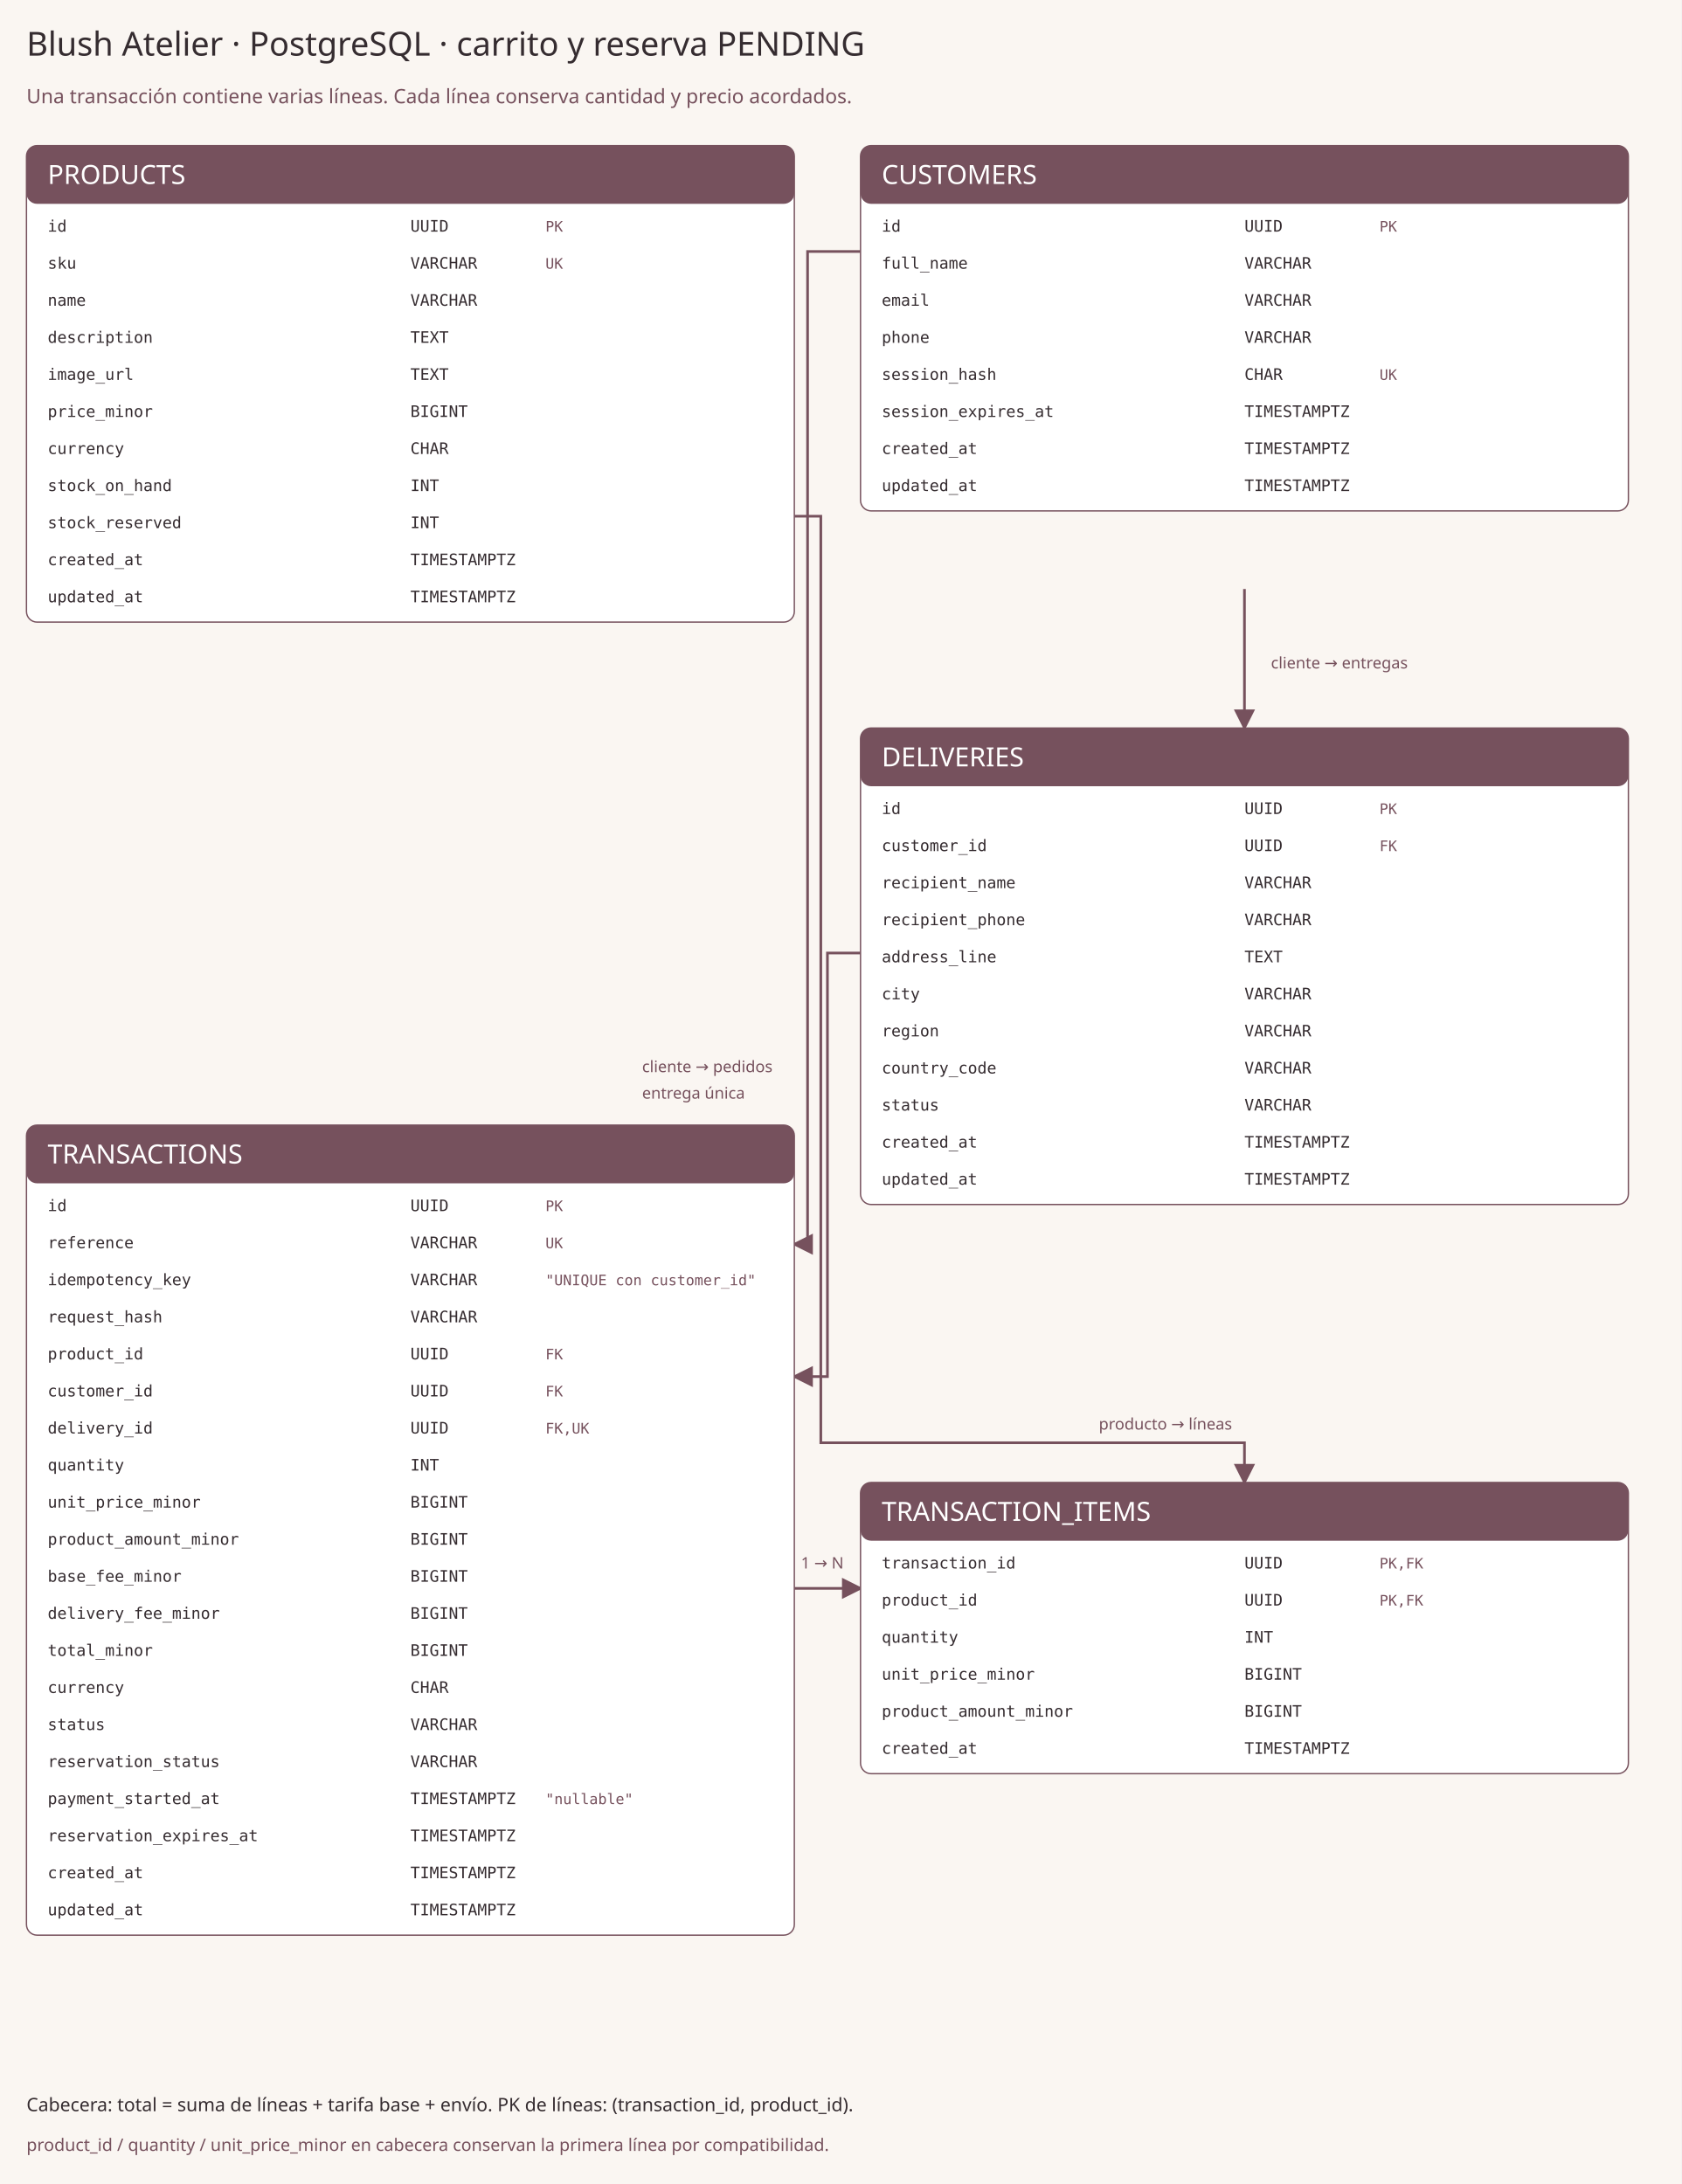
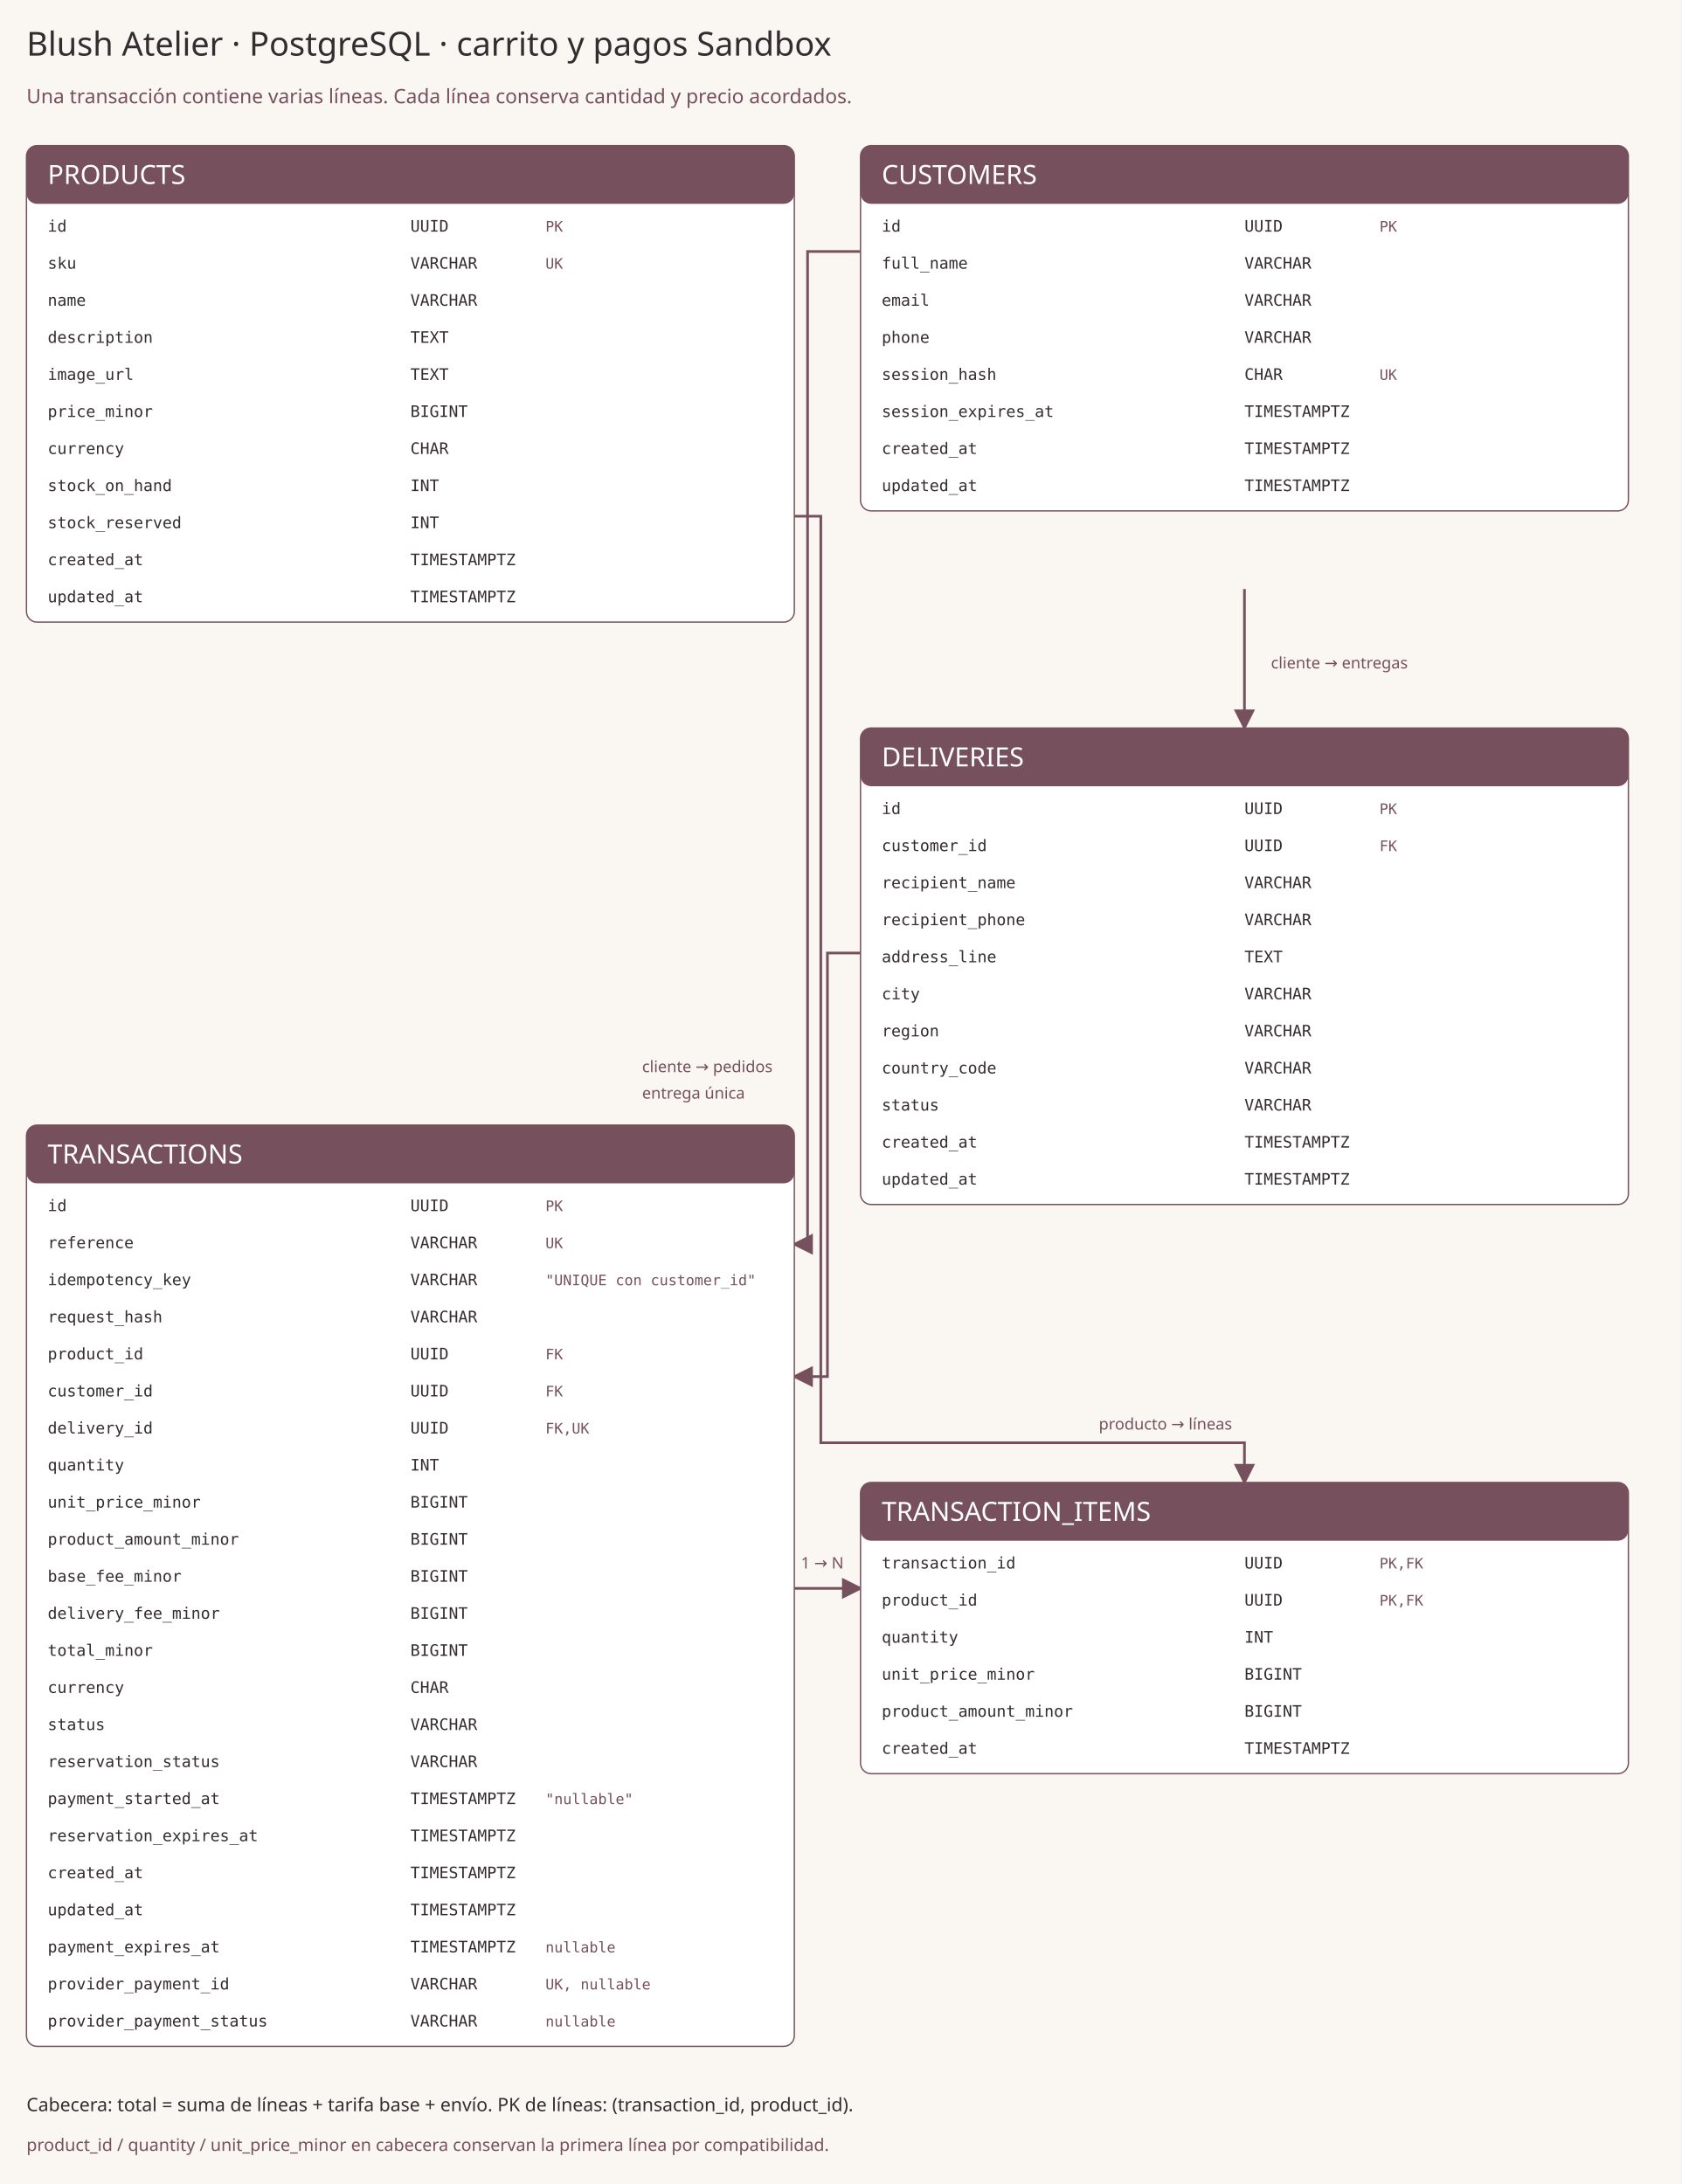
<svg xmlns="http://www.w3.org/2000/svg" width="1270" height="1650" viewBox="0 0 1270 1650" role="img" aria-labelledby="title desc">
  <rect width="100%" height="100%" fill="#faf6f2" />
-   <text x="20" y="42" font-family="sans-serif" font-size="25" fill="#352c30">Blush Atelier · PostgreSQL · carrito y reserva PENDING</text>
+   <text x="20" y="42" font-family="sans-serif" font-size="25" fill="#352c30">Blush Atelier · PostgreSQL · carrito y pagos Sandbox</text>
  <text x="20" y="78" font-family="sans-serif" font-size="15" fill="#76515d">Una transacción contiene varias líneas. Cada línea conserva cantidad y precio acordados.</text>
  <defs>
    <marker id="arrow" markerWidth="8" markerHeight="8" refX="7" refY="4" orient="auto">
      <path d="M0,0 L8,4 L0,8" fill="#76515d" />
    </marker>
  </defs>
  <path d="M650 190 H610 V940 H600" fill="none" stroke="#76515d" stroke-width="2" marker-end="url(#arrow)" />
  <text x="485" y="810" font-family="sans-serif" font-size="12" fill="#76515d">cliente → pedidos</text>
  <path d="M940 445 V550" fill="none" stroke="#76515d" stroke-width="2" marker-end="url(#arrow)" />
  <text x="960" y="505" font-family="sans-serif" font-size="12" fill="#76515d">cliente → entregas</text>
  <path d="M650 720 H625 V1040 H600" fill="none" stroke="#76515d" stroke-width="2" marker-end="url(#arrow)" />
  <text x="485" y="830" font-family="sans-serif" font-size="12" fill="#76515d">entrega única</text>
  <path d="M600 1200 H650" fill="none" stroke="#76515d" stroke-width="2" marker-end="url(#arrow)" />
  <text x="605" y="1185" font-family="sans-serif" font-size="12" fill="#76515d">1 → N</text>
  <path d="M600 390 H620 V1090 H940 V1120" fill="none" stroke="#76515d" stroke-width="2" marker-end="url(#arrow)" />
  <text x="830" y="1080" font-family="sans-serif" font-size="12" fill="#76515d">producto → líneas</text>
  <rect x="20" y="110" width="580" height="360" rx="8" fill="white" stroke="#76515d" />
  <rect x="20" y="110" width="580" height="44" rx="8" fill="#76515d" />
  <text x="36" y="139" font-family="sans-serif" font-size="20" fill="white">PRODUCTS</text>
  <text x="36" y="175" font-family="monospace" font-size="12" fill="#352c30">id</text>
  <text x="310" y="175" font-family="monospace" font-size="12" fill="#352c30">UUID</text>
  <text x="412" y="175" font-family="monospace" font-size="11" fill="#76515d">PK</text>
  <text x="36" y="203" font-family="monospace" font-size="12" fill="#352c30">sku</text>
  <text x="310" y="203" font-family="monospace" font-size="12" fill="#352c30">VARCHAR</text>
  <text x="412" y="203" font-family="monospace" font-size="11" fill="#76515d">UK</text>
  <text x="36" y="231" font-family="monospace" font-size="12" fill="#352c30">name</text>
  <text x="310" y="231" font-family="monospace" font-size="12" fill="#352c30">VARCHAR</text>
  <text x="412" y="231" font-family="monospace" font-size="11" fill="#76515d" />
  <text x="36" y="259" font-family="monospace" font-size="12" fill="#352c30">description</text>
  <text x="310" y="259" font-family="monospace" font-size="12" fill="#352c30">TEXT</text>
  <text x="412" y="259" font-family="monospace" font-size="11" fill="#76515d" />
  <text x="36" y="287" font-family="monospace" font-size="12" fill="#352c30">image_url</text>
  <text x="310" y="287" font-family="monospace" font-size="12" fill="#352c30">TEXT</text>
  <text x="412" y="287" font-family="monospace" font-size="11" fill="#76515d" />
  <text x="36" y="315" font-family="monospace" font-size="12" fill="#352c30">price_minor</text>
  <text x="310" y="315" font-family="monospace" font-size="12" fill="#352c30">BIGINT</text>
  <text x="412" y="315" font-family="monospace" font-size="11" fill="#76515d" />
  <text x="36" y="343" font-family="monospace" font-size="12" fill="#352c30">currency</text>
  <text x="310" y="343" font-family="monospace" font-size="12" fill="#352c30">CHAR</text>
  <text x="412" y="343" font-family="monospace" font-size="11" fill="#76515d" />
  <text x="36" y="371" font-family="monospace" font-size="12" fill="#352c30">stock_on_hand</text>
  <text x="310" y="371" font-family="monospace" font-size="12" fill="#352c30">INT</text>
  <text x="412" y="371" font-family="monospace" font-size="11" fill="#76515d" />
  <text x="36" y="399" font-family="monospace" font-size="12" fill="#352c30">stock_reserved</text>
  <text x="310" y="399" font-family="monospace" font-size="12" fill="#352c30">INT</text>
  <text x="412" y="399" font-family="monospace" font-size="11" fill="#76515d" />
  <text x="36" y="427" font-family="monospace" font-size="12" fill="#352c30">created_at</text>
  <text x="310" y="427" font-family="monospace" font-size="12" fill="#352c30">TIMESTAMPTZ</text>
  <text x="412" y="427" font-family="monospace" font-size="11" fill="#76515d" />
  <text x="36" y="455" font-family="monospace" font-size="12" fill="#352c30">updated_at</text>
  <text x="310" y="455" font-family="monospace" font-size="12" fill="#352c30">TIMESTAMPTZ</text>
  <text x="412" y="455" font-family="monospace" font-size="11" fill="#76515d" />
  <rect x="650" y="110" width="580" height="276" rx="8" fill="white" stroke="#76515d" />
  <rect x="650" y="110" width="580" height="44" rx="8" fill="#76515d" />
  <text x="666" y="139" font-family="sans-serif" font-size="20" fill="white">CUSTOMERS</text>
  <text x="666" y="175" font-family="monospace" font-size="12" fill="#352c30">id</text>
  <text x="940" y="175" font-family="monospace" font-size="12" fill="#352c30">UUID</text>
  <text x="1042" y="175" font-family="monospace" font-size="11" fill="#76515d">PK</text>
  <text x="666" y="203" font-family="monospace" font-size="12" fill="#352c30">full_name</text>
  <text x="940" y="203" font-family="monospace" font-size="12" fill="#352c30">VARCHAR</text>
  <text x="1042" y="203" font-family="monospace" font-size="11" fill="#76515d" />
  <text x="666" y="231" font-family="monospace" font-size="12" fill="#352c30">email</text>
  <text x="940" y="231" font-family="monospace" font-size="12" fill="#352c30">VARCHAR</text>
  <text x="1042" y="231" font-family="monospace" font-size="11" fill="#76515d" />
  <text x="666" y="259" font-family="monospace" font-size="12" fill="#352c30">phone</text>
  <text x="940" y="259" font-family="monospace" font-size="12" fill="#352c30">VARCHAR</text>
  <text x="1042" y="259" font-family="monospace" font-size="11" fill="#76515d" />
  <text x="666" y="287" font-family="monospace" font-size="12" fill="#352c30">session_hash</text>
  <text x="940" y="287" font-family="monospace" font-size="12" fill="#352c30">CHAR</text>
  <text x="1042" y="287" font-family="monospace" font-size="11" fill="#76515d">UK</text>
  <text x="666" y="315" font-family="monospace" font-size="12" fill="#352c30">session_expires_at</text>
  <text x="940" y="315" font-family="monospace" font-size="12" fill="#352c30">TIMESTAMPTZ</text>
  <text x="1042" y="315" font-family="monospace" font-size="11" fill="#76515d" />
  <text x="666" y="343" font-family="monospace" font-size="12" fill="#352c30">created_at</text>
  <text x="940" y="343" font-family="monospace" font-size="12" fill="#352c30">TIMESTAMPTZ</text>
  <text x="1042" y="343" font-family="monospace" font-size="11" fill="#76515d" />
  <text x="666" y="371" font-family="monospace" font-size="12" fill="#352c30">updated_at</text>
  <text x="940" y="371" font-family="monospace" font-size="12" fill="#352c30">TIMESTAMPTZ</text>
  <text x="1042" y="371" font-family="monospace" font-size="11" fill="#76515d" />
  <rect x="650" y="550" width="580" height="360" rx="8" fill="white" stroke="#76515d" />
  <rect x="650" y="550" width="580" height="44" rx="8" fill="#76515d" />
  <text x="666" y="579" font-family="sans-serif" font-size="20" fill="white">DELIVERIES</text>
  <text x="666" y="615" font-family="monospace" font-size="12" fill="#352c30">id</text>
  <text x="940" y="615" font-family="monospace" font-size="12" fill="#352c30">UUID</text>
  <text x="1042" y="615" font-family="monospace" font-size="11" fill="#76515d">PK</text>
  <text x="666" y="643" font-family="monospace" font-size="12" fill="#352c30">customer_id</text>
  <text x="940" y="643" font-family="monospace" font-size="12" fill="#352c30">UUID</text>
  <text x="1042" y="643" font-family="monospace" font-size="11" fill="#76515d">FK</text>
  <text x="666" y="671" font-family="monospace" font-size="12" fill="#352c30">recipient_name</text>
  <text x="940" y="671" font-family="monospace" font-size="12" fill="#352c30">VARCHAR</text>
  <text x="1042" y="671" font-family="monospace" font-size="11" fill="#76515d" />
  <text x="666" y="699" font-family="monospace" font-size="12" fill="#352c30">recipient_phone</text>
  <text x="940" y="699" font-family="monospace" font-size="12" fill="#352c30">VARCHAR</text>
  <text x="1042" y="699" font-family="monospace" font-size="11" fill="#76515d" />
  <text x="666" y="727" font-family="monospace" font-size="12" fill="#352c30">address_line</text>
  <text x="940" y="727" font-family="monospace" font-size="12" fill="#352c30">TEXT</text>
  <text x="1042" y="727" font-family="monospace" font-size="11" fill="#76515d" />
  <text x="666" y="755" font-family="monospace" font-size="12" fill="#352c30">city</text>
  <text x="940" y="755" font-family="monospace" font-size="12" fill="#352c30">VARCHAR</text>
  <text x="1042" y="755" font-family="monospace" font-size="11" fill="#76515d" />
  <text x="666" y="783" font-family="monospace" font-size="12" fill="#352c30">region</text>
  <text x="940" y="783" font-family="monospace" font-size="12" fill="#352c30">VARCHAR</text>
  <text x="1042" y="783" font-family="monospace" font-size="11" fill="#76515d" />
  <text x="666" y="811" font-family="monospace" font-size="12" fill="#352c30">country_code</text>
  <text x="940" y="811" font-family="monospace" font-size="12" fill="#352c30">VARCHAR</text>
  <text x="1042" y="811" font-family="monospace" font-size="11" fill="#76515d" />
  <text x="666" y="839" font-family="monospace" font-size="12" fill="#352c30">status</text>
  <text x="940" y="839" font-family="monospace" font-size="12" fill="#352c30">VARCHAR</text>
  <text x="1042" y="839" font-family="monospace" font-size="11" fill="#76515d" />
  <text x="666" y="867" font-family="monospace" font-size="12" fill="#352c30">created_at</text>
  <text x="940" y="867" font-family="monospace" font-size="12" fill="#352c30">TIMESTAMPTZ</text>
  <text x="1042" y="867" font-family="monospace" font-size="11" fill="#76515d" />
  <text x="666" y="895" font-family="monospace" font-size="12" fill="#352c30">updated_at</text>
  <text x="940" y="895" font-family="monospace" font-size="12" fill="#352c30">TIMESTAMPTZ</text>
  <text x="1042" y="895" font-family="monospace" font-size="11" fill="#76515d" />
-   <rect x="20" y="850" width="580" height="612" rx="8" fill="white" stroke="#76515d" />
+   <rect x="20" y="850" width="580" height="696" rx="8" fill="white" stroke="#76515d" />
  <rect x="20" y="850" width="580" height="44" rx="8" fill="#76515d" />
  <text x="36" y="879" font-family="sans-serif" font-size="20" fill="white">TRANSACTIONS</text>
  <text x="36" y="915" font-family="monospace" font-size="12" fill="#352c30">id</text>
  <text x="310" y="915" font-family="monospace" font-size="12" fill="#352c30">UUID</text>
  <text x="412" y="915" font-family="monospace" font-size="11" fill="#76515d">PK</text>
  <text x="36" y="943" font-family="monospace" font-size="12" fill="#352c30">reference</text>
  <text x="310" y="943" font-family="monospace" font-size="12" fill="#352c30">VARCHAR</text>
  <text x="412" y="943" font-family="monospace" font-size="11" fill="#76515d">UK</text>
  <text x="36" y="971" font-family="monospace" font-size="12" fill="#352c30">idempotency_key</text>
  <text x="310" y="971" font-family="monospace" font-size="12" fill="#352c30">VARCHAR</text>
  <text x="412" y="971" font-family="monospace" font-size="11" fill="#76515d">"UNIQUE con customer_id"</text>
  <text x="36" y="999" font-family="monospace" font-size="12" fill="#352c30">request_hash</text>
  <text x="310" y="999" font-family="monospace" font-size="12" fill="#352c30">VARCHAR</text>
  <text x="412" y="999" font-family="monospace" font-size="11" fill="#76515d" />
  <text x="36" y="1027" font-family="monospace" font-size="12" fill="#352c30">product_id</text>
  <text x="310" y="1027" font-family="monospace" font-size="12" fill="#352c30">UUID</text>
  <text x="412" y="1027" font-family="monospace" font-size="11" fill="#76515d">FK</text>
  <text x="36" y="1055" font-family="monospace" font-size="12" fill="#352c30">customer_id</text>
  <text x="310" y="1055" font-family="monospace" font-size="12" fill="#352c30">UUID</text>
  <text x="412" y="1055" font-family="monospace" font-size="11" fill="#76515d">FK</text>
  <text x="36" y="1083" font-family="monospace" font-size="12" fill="#352c30">delivery_id</text>
  <text x="310" y="1083" font-family="monospace" font-size="12" fill="#352c30">UUID</text>
  <text x="412" y="1083" font-family="monospace" font-size="11" fill="#76515d">FK,UK</text>
  <text x="36" y="1111" font-family="monospace" font-size="12" fill="#352c30">quantity</text>
  <text x="310" y="1111" font-family="monospace" font-size="12" fill="#352c30">INT</text>
  <text x="412" y="1111" font-family="monospace" font-size="11" fill="#76515d" />
  <text x="36" y="1139" font-family="monospace" font-size="12" fill="#352c30">unit_price_minor</text>
  <text x="310" y="1139" font-family="monospace" font-size="12" fill="#352c30">BIGINT</text>
  <text x="412" y="1139" font-family="monospace" font-size="11" fill="#76515d" />
  <text x="36" y="1167" font-family="monospace" font-size="12" fill="#352c30">product_amount_minor</text>
  <text x="310" y="1167" font-family="monospace" font-size="12" fill="#352c30">BIGINT</text>
  <text x="412" y="1167" font-family="monospace" font-size="11" fill="#76515d" />
  <text x="36" y="1195" font-family="monospace" font-size="12" fill="#352c30">base_fee_minor</text>
  <text x="310" y="1195" font-family="monospace" font-size="12" fill="#352c30">BIGINT</text>
  <text x="412" y="1195" font-family="monospace" font-size="11" fill="#76515d" />
  <text x="36" y="1223" font-family="monospace" font-size="12" fill="#352c30">delivery_fee_minor</text>
  <text x="310" y="1223" font-family="monospace" font-size="12" fill="#352c30">BIGINT</text>
  <text x="412" y="1223" font-family="monospace" font-size="11" fill="#76515d" />
  <text x="36" y="1251" font-family="monospace" font-size="12" fill="#352c30">total_minor</text>
  <text x="310" y="1251" font-family="monospace" font-size="12" fill="#352c30">BIGINT</text>
  <text x="412" y="1251" font-family="monospace" font-size="11" fill="#76515d" />
  <text x="36" y="1279" font-family="monospace" font-size="12" fill="#352c30">currency</text>
  <text x="310" y="1279" font-family="monospace" font-size="12" fill="#352c30">CHAR</text>
  <text x="412" y="1279" font-family="monospace" font-size="11" fill="#76515d" />
  <text x="36" y="1307" font-family="monospace" font-size="12" fill="#352c30">status</text>
  <text x="310" y="1307" font-family="monospace" font-size="12" fill="#352c30">VARCHAR</text>
  <text x="412" y="1307" font-family="monospace" font-size="11" fill="#76515d" />
  <text x="36" y="1335" font-family="monospace" font-size="12" fill="#352c30">reservation_status</text>
  <text x="310" y="1335" font-family="monospace" font-size="12" fill="#352c30">VARCHAR</text>
  <text x="412" y="1335" font-family="monospace" font-size="11" fill="#76515d" />
  <text x="36" y="1363" font-family="monospace" font-size="12" fill="#352c30">payment_started_at</text>
  <text x="310" y="1363" font-family="monospace" font-size="12" fill="#352c30">TIMESTAMPTZ</text>
  <text x="412" y="1363" font-family="monospace" font-size="11" fill="#76515d">"nullable"</text>
  <text x="36" y="1391" font-family="monospace" font-size="12" fill="#352c30">reservation_expires_at</text>
  <text x="310" y="1391" font-family="monospace" font-size="12" fill="#352c30">TIMESTAMPTZ</text>
  <text x="412" y="1391" font-family="monospace" font-size="11" fill="#76515d" />
  <text x="36" y="1419" font-family="monospace" font-size="12" fill="#352c30">created_at</text>
  <text x="310" y="1419" font-family="monospace" font-size="12" fill="#352c30">TIMESTAMPTZ</text>
  <text x="412" y="1419" font-family="monospace" font-size="11" fill="#76515d" />
  <text x="36" y="1447" font-family="monospace" font-size="12" fill="#352c30">updated_at</text>
  <text x="310" y="1447" font-family="monospace" font-size="12" fill="#352c30">TIMESTAMPTZ</text>
  <text x="412" y="1447" font-family="monospace" font-size="11" fill="#76515d" />
+   <text x="36" y="1475" font-family="monospace" font-size="12" fill="#352c30">payment_expires_at</text>
+   <text x="310" y="1475" font-family="monospace" font-size="12" fill="#352c30">TIMESTAMPTZ</text>
+   <text x="412" y="1475" font-family="monospace" font-size="11" fill="#76515d">nullable</text>
+   <text x="36" y="1503" font-family="monospace" font-size="12" fill="#352c30">provider_payment_id</text>
+   <text x="310" y="1503" font-family="monospace" font-size="12" fill="#352c30">VARCHAR</text>
+   <text x="412" y="1503" font-family="monospace" font-size="11" fill="#76515d">UK, nullable</text>
+   <text x="36" y="1531" font-family="monospace" font-size="12" fill="#352c30">provider_payment_status</text>
+   <text x="310" y="1531" font-family="monospace" font-size="12" fill="#352c30">VARCHAR</text>
+   <text x="412" y="1531" font-family="monospace" font-size="11" fill="#76515d">nullable</text>
  <rect x="650" y="1120" width="580" height="220" rx="8" fill="white" stroke="#76515d" />
  <rect x="650" y="1120" width="580" height="44" rx="8" fill="#76515d" />
  <text x="666" y="1149" font-family="sans-serif" font-size="20" fill="white">TRANSACTION_ITEMS</text>
  <text x="666" y="1185" font-family="monospace" font-size="12" fill="#352c30">transaction_id</text>
  <text x="940" y="1185" font-family="monospace" font-size="12" fill="#352c30">UUID</text>
  <text x="1042" y="1185" font-family="monospace" font-size="11" fill="#76515d">PK,FK</text>
  <text x="666" y="1213" font-family="monospace" font-size="12" fill="#352c30">product_id</text>
  <text x="940" y="1213" font-family="monospace" font-size="12" fill="#352c30">UUID</text>
  <text x="1042" y="1213" font-family="monospace" font-size="11" fill="#76515d">PK,FK</text>
  <text x="666" y="1241" font-family="monospace" font-size="12" fill="#352c30">quantity</text>
  <text x="940" y="1241" font-family="monospace" font-size="12" fill="#352c30">INT</text>
  <text x="1042" y="1241" font-family="monospace" font-size="11" fill="#76515d" />
  <text x="666" y="1269" font-family="monospace" font-size="12" fill="#352c30">unit_price_minor</text>
  <text x="940" y="1269" font-family="monospace" font-size="12" fill="#352c30">BIGINT</text>
  <text x="1042" y="1269" font-family="monospace" font-size="11" fill="#76515d" />
  <text x="666" y="1297" font-family="monospace" font-size="12" fill="#352c30">product_amount_minor</text>
  <text x="940" y="1297" font-family="monospace" font-size="12" fill="#352c30">BIGINT</text>
  <text x="1042" y="1297" font-family="monospace" font-size="11" fill="#76515d" />
  <text x="666" y="1325" font-family="monospace" font-size="12" fill="#352c30">created_at</text>
  <text x="940" y="1325" font-family="monospace" font-size="12" fill="#352c30">TIMESTAMPTZ</text>
  <text x="1042" y="1325" font-family="monospace" font-size="11" fill="#76515d" />
  <text x="20" y="1595" font-family="sans-serif" font-size="14" fill="#352c30">Cabecera: total = suma de líneas + tarifa base + envío. PK de líneas: (transaction_id, product_id).</text>
  <text x="20" y="1625" font-family="sans-serif" font-size="13" fill="#76515d">product_id / quantity / unit_price_minor en cabecera conservan la primera línea por compatibilidad.</text>
</svg>
